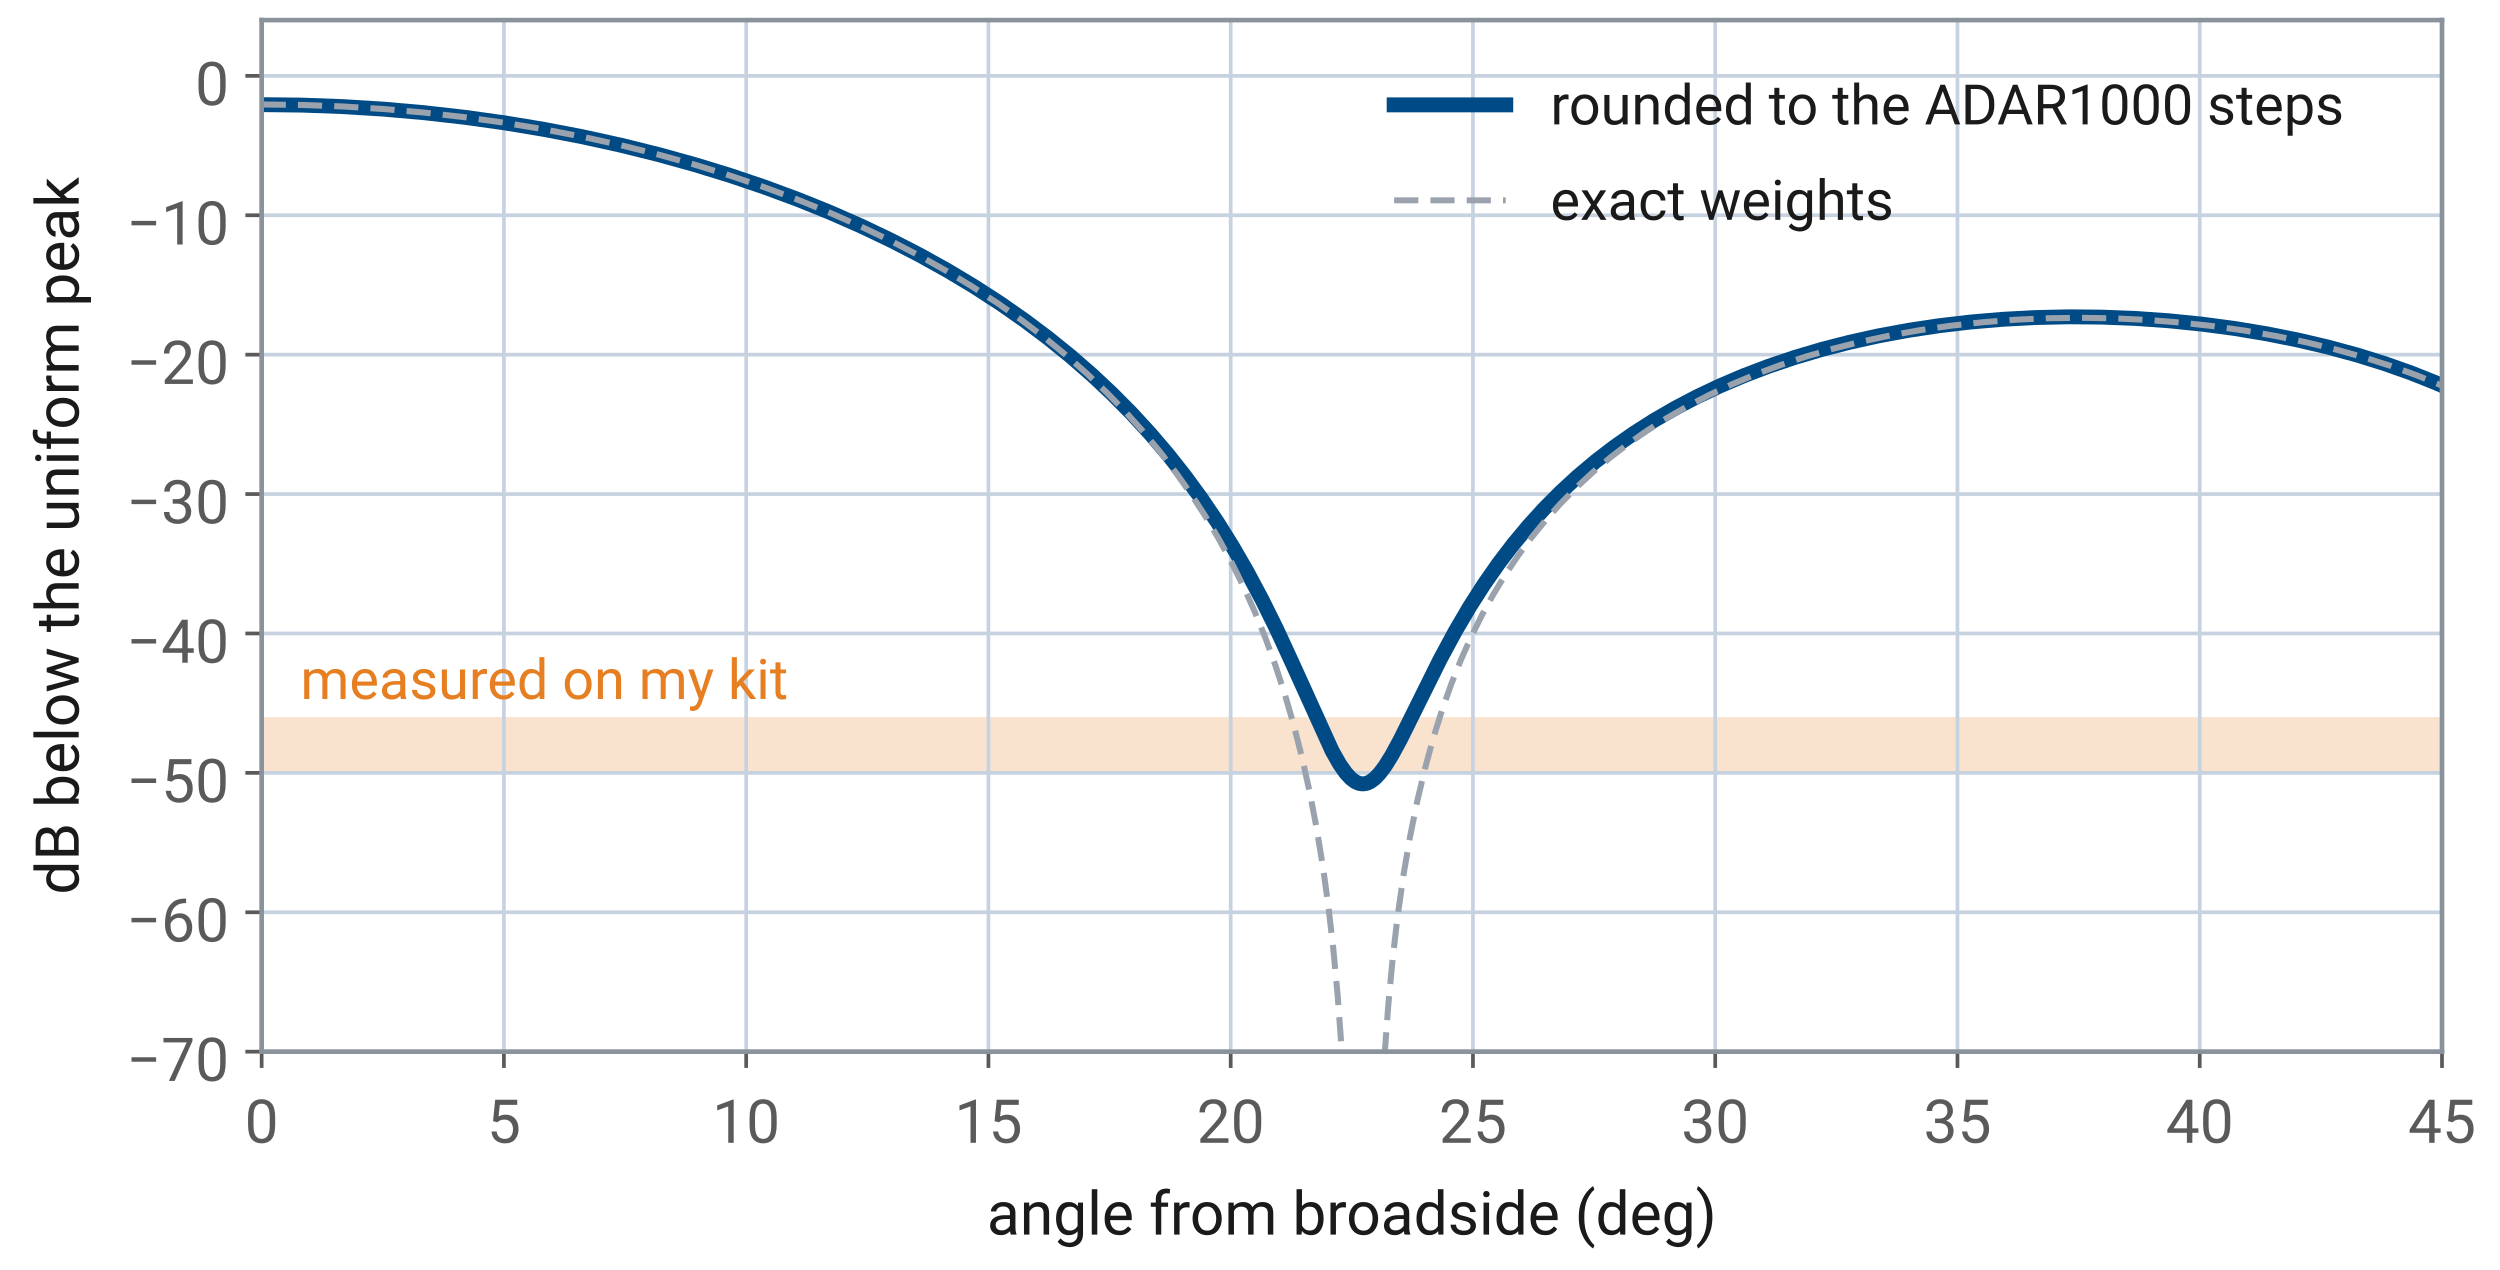
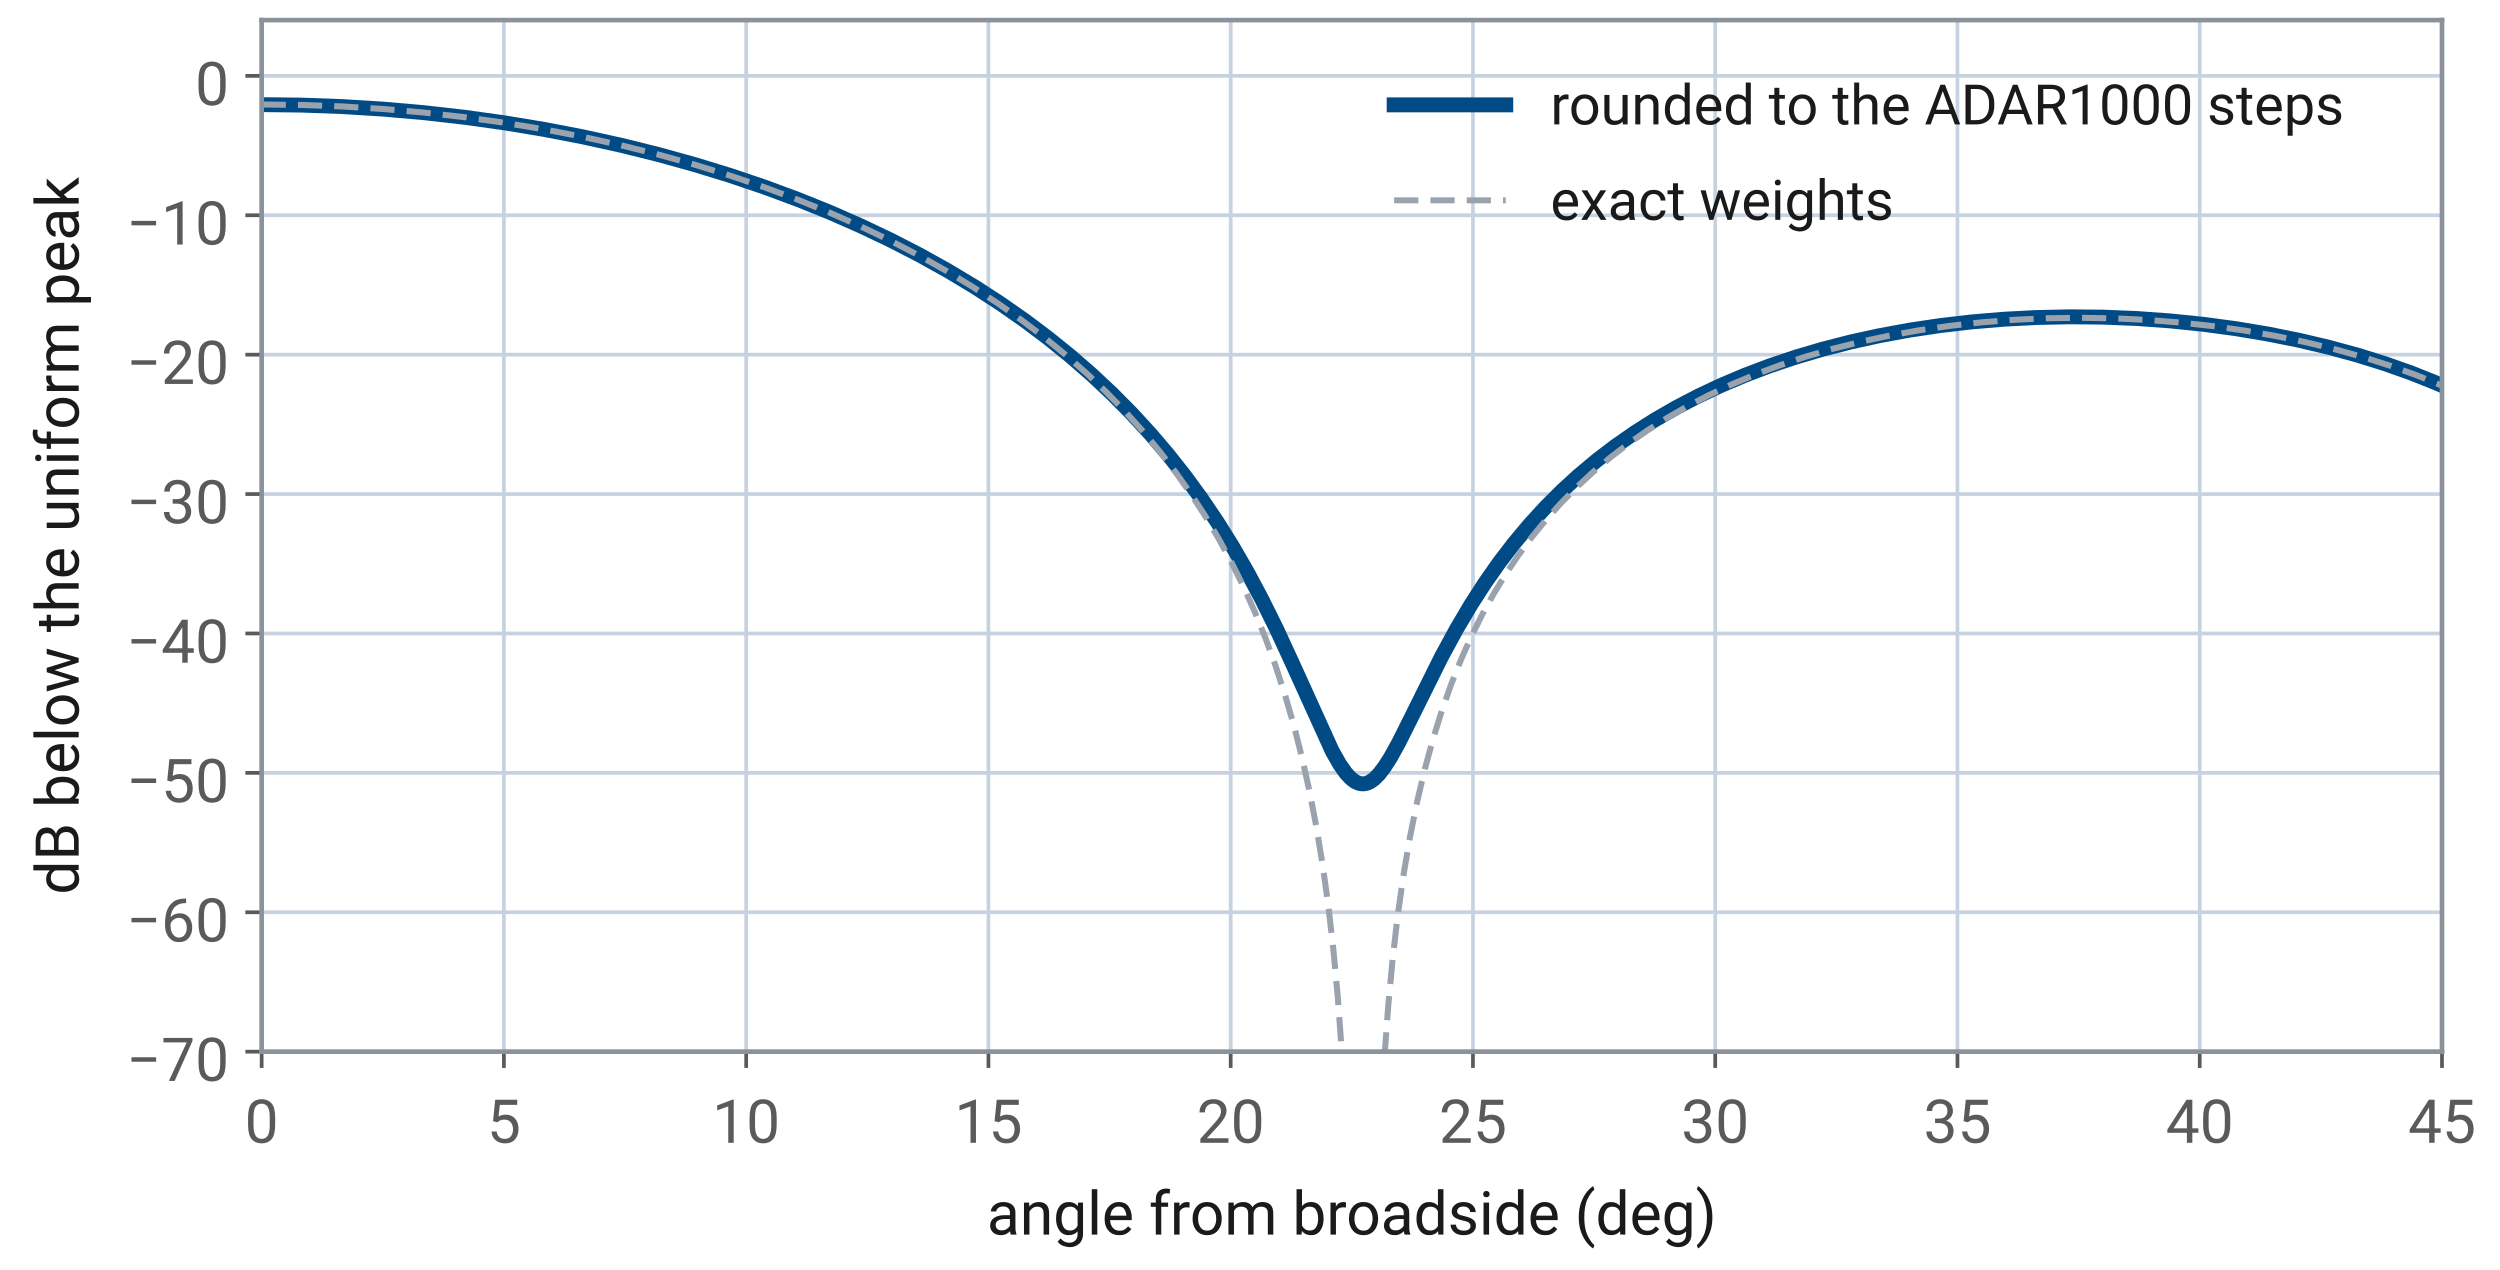
<svg xmlns="http://www.w3.org/2000/svg" xmlns:xlink="http://www.w3.org/1999/xlink" width="537.44pt" height="272.859pt" viewBox="0 0 537.44 272.859" version="1.1">
  <defs>
    <style type="text/css">*{stroke-linejoin: round; stroke-linecap: butt}</style>
  </defs>
  <g id="figure_1">
    <g id="patch_1">
      <path d="M 0 272.859  L 537.44 272.859  L 537.44 0  L 0 0  L 0 272.859  z " style="fill: none" />
    </g>
    <g id="axes_1">
      <g id="patch_2">
        <path d="M 56.249 226.08  L 524.969 226.08  L 524.969 4.32  L 56.249 4.32  L 56.249 226.08  z " style="fill: none" />
      </g>
-       <g id="patch_3">
-         <path d="M 56.249 166.145  L 524.969 166.145  L 524.969 154.158  L 56.249 154.158  z " clip-path="url(#p43e452ffc7)" style="fill: #e67e22; opacity: 0.22" />
-       </g>
      <g id="matplotlib.axis_1">
        <g id="xtick_1">
          <g id="line2d_1">
-             <path d="M 56.249 226.08  L 56.249 4.32  " clip-path="url(#p43e452ffc7)" style="fill: none; stroke: #c7d2e0; stroke-width: 0.8; stroke-linecap: square" />
+             <path d="M 56.249 226.08  L 56.249 4.32  " clip-path="url(#p7277dc45bd)" style="fill: none; stroke: #c7d2e0; stroke-width: 0.8; stroke-linecap: square" />
          </g>
          <g id="line2d_2">
            <defs>
-               <path id="ma0dfe54655" d="M 0 0  L 0 3.5  " style="stroke: #5a5a5a; stroke-width: 0.8" />
+               <path id="mde99ac6b9c" d="M 0 0  L 0 3.5  " style="stroke: #5a5a5a; stroke-width: 0.8" />
            </defs>
            <g>
-               <use xlink:href="#ma0dfe54655" x="56.249" y="226.08" style="fill: #5a5a5a; stroke: #5a5a5a; stroke-width: 0.8" />
+               <use xlink:href="#mde99ac6b9c" x="56.249" y="226.08" style="fill: #5a5a5a; stroke: #5a5a5a; stroke-width: 0.8" />
            </g>
          </g>
          <g id="text_1">
            <text style="font-size: 13px; font-family:'Source Sans Pro', 'Segoe UI', Roboto, Helvetica, Arial, sans-serif; text-anchor: middle; fill: #5a5a5a" x="56.249" y="245.674" transform="rotate(-0 56.24918 245.6738)">0</text>
          </g>
        </g>
        <g id="xtick_2">
          <g id="line2d_3">
-             <path d="M 108.329 226.08  L 108.329 4.32  " clip-path="url(#p43e452ffc7)" style="fill: none; stroke: #c7d2e0; stroke-width: 0.8; stroke-linecap: square" />
+             <path d="M 108.329 226.08  L 108.329 4.32  " clip-path="url(#p7277dc45bd)" style="fill: none; stroke: #c7d2e0; stroke-width: 0.8; stroke-linecap: square" />
          </g>
          <g id="line2d_4">
            <g>
-               <use xlink:href="#ma0dfe54655" x="108.329" y="226.08" style="fill: #5a5a5a; stroke: #5a5a5a; stroke-width: 0.8" />
+               <use xlink:href="#mde99ac6b9c" x="108.329" y="226.08" style="fill: #5a5a5a; stroke: #5a5a5a; stroke-width: 0.8" />
            </g>
          </g>
          <g id="text_2">
            <text style="font-size: 13px; font-family:'Source Sans Pro', 'Segoe UI', Roboto, Helvetica, Arial, sans-serif; text-anchor: middle; fill: #5a5a5a" x="108.329" y="245.674" transform="rotate(-0 108.3292 245.6738)">5</text>
          </g>
        </g>
        <g id="xtick_3">
          <g id="line2d_5">
-             <path d="M 160.409 226.08  L 160.409 4.32  " clip-path="url(#p43e452ffc7)" style="fill: none; stroke: #c7d2e0; stroke-width: 0.8; stroke-linecap: square" />
+             <path d="M 160.409 226.08  L 160.409 4.32  " clip-path="url(#p7277dc45bd)" style="fill: none; stroke: #c7d2e0; stroke-width: 0.8; stroke-linecap: square" />
          </g>
          <g id="line2d_6">
            <g>
-               <use xlink:href="#ma0dfe54655" x="160.409" y="226.08" style="fill: #5a5a5a; stroke: #5a5a5a; stroke-width: 0.8" />
+               <use xlink:href="#mde99ac6b9c" x="160.409" y="226.08" style="fill: #5a5a5a; stroke: #5a5a5a; stroke-width: 0.8" />
            </g>
          </g>
          <g id="text_3">
            <text style="font-size: 13px; font-family:'Source Sans Pro', 'Segoe UI', Roboto, Helvetica, Arial, sans-serif; text-anchor: middle; fill: #5a5a5a" x="160.409" y="245.674" transform="rotate(-0 160.4092 245.6738)">10</text>
          </g>
        </g>
        <g id="xtick_4">
          <g id="line2d_7">
-             <path d="M 212.489 226.08  L 212.489 4.32  " clip-path="url(#p43e452ffc7)" style="fill: none; stroke: #c7d2e0; stroke-width: 0.8; stroke-linecap: square" />
+             <path d="M 212.489 226.08  L 212.489 4.32  " clip-path="url(#p7277dc45bd)" style="fill: none; stroke: #c7d2e0; stroke-width: 0.8; stroke-linecap: square" />
          </g>
          <g id="line2d_8">
            <g>
-               <use xlink:href="#ma0dfe54655" x="212.489" y="226.08" style="fill: #5a5a5a; stroke: #5a5a5a; stroke-width: 0.8" />
+               <use xlink:href="#mde99ac6b9c" x="212.489" y="226.08" style="fill: #5a5a5a; stroke: #5a5a5a; stroke-width: 0.8" />
            </g>
          </g>
          <g id="text_4">
            <text style="font-size: 13px; font-family:'Source Sans Pro', 'Segoe UI', Roboto, Helvetica, Arial, sans-serif; text-anchor: middle; fill: #5a5a5a" x="212.489" y="245.674" transform="rotate(-0 212.4892 245.6738)">15</text>
          </g>
        </g>
        <g id="xtick_5">
          <g id="line2d_9">
-             <path d="M 264.569 226.08  L 264.569 4.32  " clip-path="url(#p43e452ffc7)" style="fill: none; stroke: #c7d2e0; stroke-width: 0.8; stroke-linecap: square" />
+             <path d="M 264.569 226.08  L 264.569 4.32  " clip-path="url(#p7277dc45bd)" style="fill: none; stroke: #c7d2e0; stroke-width: 0.8; stroke-linecap: square" />
          </g>
          <g id="line2d_10">
            <g>
-               <use xlink:href="#ma0dfe54655" x="264.569" y="226.08" style="fill: #5a5a5a; stroke: #5a5a5a; stroke-width: 0.8" />
+               <use xlink:href="#mde99ac6b9c" x="264.569" y="226.08" style="fill: #5a5a5a; stroke: #5a5a5a; stroke-width: 0.8" />
            </g>
          </g>
          <g id="text_5">
            <text style="font-size: 13px; font-family:'Source Sans Pro', 'Segoe UI', Roboto, Helvetica, Arial, sans-serif; text-anchor: middle; fill: #5a5a5a" x="264.569" y="245.674" transform="rotate(-0 264.5692 245.6738)">20</text>
          </g>
        </g>
        <g id="xtick_6">
          <g id="line2d_11">
-             <path d="M 316.649 226.08  L 316.649 4.32  " clip-path="url(#p43e452ffc7)" style="fill: none; stroke: #c7d2e0; stroke-width: 0.8; stroke-linecap: square" />
+             <path d="M 316.649 226.08  L 316.649 4.32  " clip-path="url(#p7277dc45bd)" style="fill: none; stroke: #c7d2e0; stroke-width: 0.8; stroke-linecap: square" />
          </g>
          <g id="line2d_12">
            <g>
-               <use xlink:href="#ma0dfe54655" x="316.649" y="226.08" style="fill: #5a5a5a; stroke: #5a5a5a; stroke-width: 0.8" />
+               <use xlink:href="#mde99ac6b9c" x="316.649" y="226.08" style="fill: #5a5a5a; stroke: #5a5a5a; stroke-width: 0.8" />
            </g>
          </g>
          <g id="text_6">
            <text style="font-size: 13px; font-family:'Source Sans Pro', 'Segoe UI', Roboto, Helvetica, Arial, sans-serif; text-anchor: middle; fill: #5a5a5a" x="316.649" y="245.674" transform="rotate(-0 316.6492 245.6738)">25</text>
          </g>
        </g>
        <g id="xtick_7">
          <g id="line2d_13">
-             <path d="M 368.729 226.08  L 368.729 4.32  " clip-path="url(#p43e452ffc7)" style="fill: none; stroke: #c7d2e0; stroke-width: 0.8; stroke-linecap: square" />
+             <path d="M 368.729 226.08  L 368.729 4.32  " clip-path="url(#p7277dc45bd)" style="fill: none; stroke: #c7d2e0; stroke-width: 0.8; stroke-linecap: square" />
          </g>
          <g id="line2d_14">
            <g>
-               <use xlink:href="#ma0dfe54655" x="368.729" y="226.08" style="fill: #5a5a5a; stroke: #5a5a5a; stroke-width: 0.8" />
+               <use xlink:href="#mde99ac6b9c" x="368.729" y="226.08" style="fill: #5a5a5a; stroke: #5a5a5a; stroke-width: 0.8" />
            </g>
          </g>
          <g id="text_7">
            <text style="font-size: 13px; font-family:'Source Sans Pro', 'Segoe UI', Roboto, Helvetica, Arial, sans-serif; text-anchor: middle; fill: #5a5a5a" x="368.729" y="245.674" transform="rotate(-0 368.7292 245.6738)">30</text>
          </g>
        </g>
        <g id="xtick_8">
          <g id="line2d_15">
-             <path d="M 420.809 226.08  L 420.809 4.32  " clip-path="url(#p43e452ffc7)" style="fill: none; stroke: #c7d2e0; stroke-width: 0.8; stroke-linecap: square" />
+             <path d="M 420.809 226.08  L 420.809 4.32  " clip-path="url(#p7277dc45bd)" style="fill: none; stroke: #c7d2e0; stroke-width: 0.8; stroke-linecap: square" />
          </g>
          <g id="line2d_16">
            <g>
-               <use xlink:href="#ma0dfe54655" x="420.809" y="226.08" style="fill: #5a5a5a; stroke: #5a5a5a; stroke-width: 0.8" />
+               <use xlink:href="#mde99ac6b9c" x="420.809" y="226.08" style="fill: #5a5a5a; stroke: #5a5a5a; stroke-width: 0.8" />
            </g>
          </g>
          <g id="text_8">
            <text style="font-size: 13px; font-family:'Source Sans Pro', 'Segoe UI', Roboto, Helvetica, Arial, sans-serif; text-anchor: middle; fill: #5a5a5a" x="420.809" y="245.674" transform="rotate(-0 420.8092 245.6738)">35</text>
          </g>
        </g>
        <g id="xtick_9">
          <g id="line2d_17">
-             <path d="M 472.889 226.08  L 472.889 4.32  " clip-path="url(#p43e452ffc7)" style="fill: none; stroke: #c7d2e0; stroke-width: 0.8; stroke-linecap: square" />
+             <path d="M 472.889 226.08  L 472.889 4.32  " clip-path="url(#p7277dc45bd)" style="fill: none; stroke: #c7d2e0; stroke-width: 0.8; stroke-linecap: square" />
          </g>
          <g id="line2d_18">
            <g>
-               <use xlink:href="#ma0dfe54655" x="472.889" y="226.08" style="fill: #5a5a5a; stroke: #5a5a5a; stroke-width: 0.8" />
+               <use xlink:href="#mde99ac6b9c" x="472.889" y="226.08" style="fill: #5a5a5a; stroke: #5a5a5a; stroke-width: 0.8" />
            </g>
          </g>
          <g id="text_9">
            <text style="font-size: 13px; font-family:'Source Sans Pro', 'Segoe UI', Roboto, Helvetica, Arial, sans-serif; text-anchor: middle; fill: #5a5a5a" x="472.889" y="245.674" transform="rotate(-0 472.8892 245.6738)">40</text>
          </g>
        </g>
        <g id="xtick_10">
          <g id="line2d_19">
-             <path d="M 524.969 226.08  L 524.969 4.32  " clip-path="url(#p43e452ffc7)" style="fill: none; stroke: #c7d2e0; stroke-width: 0.8; stroke-linecap: square" />
+             <path d="M 524.969 226.08  L 524.969 4.32  " clip-path="url(#p7277dc45bd)" style="fill: none; stroke: #c7d2e0; stroke-width: 0.8; stroke-linecap: square" />
          </g>
          <g id="line2d_20">
            <g>
-               <use xlink:href="#ma0dfe54655" x="524.969" y="226.08" style="fill: #5a5a5a; stroke: #5a5a5a; stroke-width: 0.8" />
+               <use xlink:href="#mde99ac6b9c" x="524.969" y="226.08" style="fill: #5a5a5a; stroke: #5a5a5a; stroke-width: 0.8" />
            </g>
          </g>
          <g id="text_10">
            <text style="font-size: 13px; font-family:'Source Sans Pro', 'Segoe UI', Roboto, Helvetica, Arial, sans-serif; text-anchor: middle; fill: #5a5a5a" x="524.969" y="245.674" transform="rotate(-0 524.9692 245.6738)">45</text>
          </g>
        </g>
        <g id="text_11">
          <text style="font-size: 13px; font-family:'Source Sans Pro', 'Segoe UI', Roboto, Helvetica, Arial, sans-serif; text-anchor: middle; fill: #1a1a1a" x="290.609" y="265.403" transform="rotate(-0 290.6092 265.4032)">angle from broadside (deg)</text>
        </g>
      </g>
      <g id="matplotlib.axis_2">
        <g id="ytick_1">
          <g id="line2d_21">
-             <path d="M 56.249 226.08  L 524.969 226.08  " clip-path="url(#p43e452ffc7)" style="fill: none; stroke: #c7d2e0; stroke-width: 0.8; stroke-linecap: square" />
+             <path d="M 56.249 226.08  L 524.969 226.08  " clip-path="url(#p7277dc45bd)" style="fill: none; stroke: #c7d2e0; stroke-width: 0.8; stroke-linecap: square" />
          </g>
          <g id="line2d_22">
            <defs>
-               <path id="mc9dbf3493e" d="M 0 0  L -3.5 0  " style="stroke: #5a5a5a; stroke-width: 0.8" />
+               <path id="mefc354d380" d="M 0 0  L -3.5 0  " style="stroke: #5a5a5a; stroke-width: 0.8" />
            </defs>
            <g>
-               <use xlink:href="#mc9dbf3493e" x="56.249" y="226.08" style="fill: #5a5a5a; stroke: #5a5a5a; stroke-width: 0.8" />
+               <use xlink:href="#mefc354d380" x="56.249" y="226.08" style="fill: #5a5a5a; stroke: #5a5a5a; stroke-width: 0.8" />
            </g>
          </g>
          <g id="text_12">
            <text style="font-size: 13px; font-family:'Source Sans Pro', 'Segoe UI', Roboto, Helvetica, Arial, sans-serif; text-anchor: end; fill: #5a5a5a" x="49.249" y="232.377" transform="rotate(-0 49.24918 232.3769)">−70</text>
          </g>
        </g>
        <g id="ytick_2">
          <g id="line2d_23">
-             <path d="M 56.249 196.112  L 524.969 196.112  " clip-path="url(#p43e452ffc7)" style="fill: none; stroke: #c7d2e0; stroke-width: 0.8; stroke-linecap: square" />
+             <path d="M 56.249 196.112  L 524.969 196.112  " clip-path="url(#p7277dc45bd)" style="fill: none; stroke: #c7d2e0; stroke-width: 0.8; stroke-linecap: square" />
          </g>
          <g id="line2d_24">
            <g>
-               <use xlink:href="#mc9dbf3493e" x="56.249" y="196.112" style="fill: #5a5a5a; stroke: #5a5a5a; stroke-width: 0.8" />
+               <use xlink:href="#mefc354d380" x="56.249" y="196.112" style="fill: #5a5a5a; stroke: #5a5a5a; stroke-width: 0.8" />
            </g>
          </g>
          <g id="text_13">
            <text style="font-size: 13px; font-family:'Source Sans Pro', 'Segoe UI', Roboto, Helvetica, Arial, sans-serif; text-anchor: end; fill: #5a5a5a" x="49.249" y="202.409" transform="rotate(-0 49.24918 202.4093)">−60</text>
          </g>
        </g>
        <g id="ytick_3">
          <g id="line2d_25">
-             <path d="M 56.249 166.145  L 524.969 166.145  " clip-path="url(#p43e452ffc7)" style="fill: none; stroke: #c7d2e0; stroke-width: 0.8; stroke-linecap: square" />
+             <path d="M 56.249 166.145  L 524.969 166.145  " clip-path="url(#p7277dc45bd)" style="fill: none; stroke: #c7d2e0; stroke-width: 0.8; stroke-linecap: square" />
          </g>
          <g id="line2d_26">
            <g>
-               <use xlink:href="#mc9dbf3493e" x="56.249" y="166.145" style="fill: #5a5a5a; stroke: #5a5a5a; stroke-width: 0.8" />
+               <use xlink:href="#mefc354d380" x="56.249" y="166.145" style="fill: #5a5a5a; stroke: #5a5a5a; stroke-width: 0.8" />
            </g>
          </g>
          <g id="text_14">
            <text style="font-size: 13px; font-family:'Source Sans Pro', 'Segoe UI', Roboto, Helvetica, Arial, sans-serif; text-anchor: end; fill: #5a5a5a" x="49.249" y="172.442" transform="rotate(-0 49.24918 172.4417)">−50</text>
          </g>
        </g>
        <g id="ytick_4">
          <g id="line2d_27">
-             <path d="M 56.249 136.177  L 524.969 136.177  " clip-path="url(#p43e452ffc7)" style="fill: none; stroke: #c7d2e0; stroke-width: 0.8; stroke-linecap: square" />
+             <path d="M 56.249 136.177  L 524.969 136.177  " clip-path="url(#p7277dc45bd)" style="fill: none; stroke: #c7d2e0; stroke-width: 0.8; stroke-linecap: square" />
          </g>
          <g id="line2d_28">
            <g>
-               <use xlink:href="#mc9dbf3493e" x="56.249" y="136.177" style="fill: #5a5a5a; stroke: #5a5a5a; stroke-width: 0.8" />
+               <use xlink:href="#mefc354d380" x="56.249" y="136.177" style="fill: #5a5a5a; stroke: #5a5a5a; stroke-width: 0.8" />
            </g>
          </g>
          <g id="text_15">
            <text style="font-size: 13px; font-family:'Source Sans Pro', 'Segoe UI', Roboto, Helvetica, Arial, sans-serif; text-anchor: end; fill: #5a5a5a" x="49.249" y="142.474" transform="rotate(-0 49.24918 142.4742)">−40</text>
          </g>
        </g>
        <g id="ytick_5">
          <g id="line2d_29">
-             <path d="M 56.249 106.21  L 524.969 106.21  " clip-path="url(#p43e452ffc7)" style="fill: none; stroke: #c7d2e0; stroke-width: 0.8; stroke-linecap: square" />
+             <path d="M 56.249 106.21  L 524.969 106.21  " clip-path="url(#p7277dc45bd)" style="fill: none; stroke: #c7d2e0; stroke-width: 0.8; stroke-linecap: square" />
          </g>
          <g id="line2d_30">
            <g>
-               <use xlink:href="#mc9dbf3493e" x="56.249" y="106.21" style="fill: #5a5a5a; stroke: #5a5a5a; stroke-width: 0.8" />
+               <use xlink:href="#mefc354d380" x="56.249" y="106.21" style="fill: #5a5a5a; stroke: #5a5a5a; stroke-width: 0.8" />
            </g>
          </g>
          <g id="text_16">
            <text style="font-size: 13px; font-family:'Source Sans Pro', 'Segoe UI', Roboto, Helvetica, Arial, sans-serif; text-anchor: end; fill: #5a5a5a" x="49.249" y="112.507" transform="rotate(-0 49.24918 112.5066)">−30</text>
          </g>
        </g>
        <g id="ytick_6">
          <g id="line2d_31">
-             <path d="M 56.249 76.242  L 524.969 76.242  " clip-path="url(#p43e452ffc7)" style="fill: none; stroke: #c7d2e0; stroke-width: 0.8; stroke-linecap: square" />
+             <path d="M 56.249 76.242  L 524.969 76.242  " clip-path="url(#p7277dc45bd)" style="fill: none; stroke: #c7d2e0; stroke-width: 0.8; stroke-linecap: square" />
          </g>
          <g id="line2d_32">
            <g>
-               <use xlink:href="#mc9dbf3493e" x="56.249" y="76.242" style="fill: #5a5a5a; stroke: #5a5a5a; stroke-width: 0.8" />
+               <use xlink:href="#mefc354d380" x="56.249" y="76.242" style="fill: #5a5a5a; stroke: #5a5a5a; stroke-width: 0.8" />
            </g>
          </g>
          <g id="text_17">
            <text style="font-size: 13px; font-family:'Source Sans Pro', 'Segoe UI', Roboto, Helvetica, Arial, sans-serif; text-anchor: end; fill: #5a5a5a" x="49.249" y="82.539" transform="rotate(-0 49.24918 82.53904)">−20</text>
          </g>
        </g>
        <g id="ytick_7">
          <g id="line2d_33">
-             <path d="M 56.249 46.275  L 524.969 46.275  " clip-path="url(#p43e452ffc7)" style="fill: none; stroke: #c7d2e0; stroke-width: 0.8; stroke-linecap: square" />
+             <path d="M 56.249 46.275  L 524.969 46.275  " clip-path="url(#p7277dc45bd)" style="fill: none; stroke: #c7d2e0; stroke-width: 0.8; stroke-linecap: square" />
          </g>
          <g id="line2d_34">
            <g>
-               <use xlink:href="#mc9dbf3493e" x="56.249" y="46.275" style="fill: #5a5a5a; stroke: #5a5a5a; stroke-width: 0.8" />
+               <use xlink:href="#mefc354d380" x="56.249" y="46.275" style="fill: #5a5a5a; stroke: #5a5a5a; stroke-width: 0.8" />
            </g>
          </g>
          <g id="text_18">
            <text style="font-size: 13px; font-family:'Source Sans Pro', 'Segoe UI', Roboto, Helvetica, Arial, sans-serif; text-anchor: end; fill: #5a5a5a" x="49.249" y="52.571" transform="rotate(-0 49.24918 52.57147)">−10</text>
          </g>
        </g>
        <g id="ytick_8">
          <g id="line2d_35">
-             <path d="M 56.249 16.307  L 524.969 16.307  " clip-path="url(#p43e452ffc7)" style="fill: none; stroke: #c7d2e0; stroke-width: 0.8; stroke-linecap: square" />
+             <path d="M 56.249 16.307  L 524.969 16.307  " clip-path="url(#p7277dc45bd)" style="fill: none; stroke: #c7d2e0; stroke-width: 0.8; stroke-linecap: square" />
          </g>
          <g id="line2d_36">
            <g>
-               <use xlink:href="#mc9dbf3493e" x="56.249" y="16.307" style="fill: #5a5a5a; stroke: #5a5a5a; stroke-width: 0.8" />
+               <use xlink:href="#mefc354d380" x="56.249" y="16.307" style="fill: #5a5a5a; stroke: #5a5a5a; stroke-width: 0.8" />
            </g>
          </g>
          <g id="text_19">
            <text style="font-size: 13px; font-family:'Source Sans Pro', 'Segoe UI', Roboto, Helvetica, Arial, sans-serif; text-anchor: end; fill: #5a5a5a" x="49.249" y="22.604" transform="rotate(-0 49.24918 22.6039)">0</text>
          </g>
        </g>
        <g id="text_20">
          <text style="font-size: 13px; font-family:'Source Sans Pro', 'Segoe UI', Roboto, Helvetica, Arial, sans-serif; text-anchor: middle; fill: #1a1a1a" x="16.914" y="115.2" transform="rotate(-90 16.91375 115.2)">dB below the uniform peak</text>
        </g>
      </g>
      <g id="line2d_37">
-         <path d="M 56.249 22.496  L 64.921 22.596  L 73.709 22.92  L 82.498 23.467  L 91.286 24.239  L 99.957 25.224  L 108.511 26.417  L 116.948 27.815  L 125.268 29.416  L 133.471 31.219  L 141.556 33.225  L 149.407 35.402  L 157.024 37.742  L 164.406 40.239  L 171.554 42.886  L 178.468 45.68  L 185.147 48.614  L 191.592 51.683  L 197.803 54.884  L 203.779 58.211  L 209.521 61.661  L 215.028 65.228  L 220.301 68.908  L 225.34 72.696  L 230.144 76.583  L 234.714 80.564  L 239.05 84.628  L 243.268 88.887  L 247.253 93.222  L 251.12 97.762  L 254.752 102.365  L 258.267 107.175  L 261.666 112.202  L 264.947 117.454  L 268.111 122.931  L 271.274 128.854  L 274.438 135.244  L 277.954 142.865  L 286.391 161.464  L 288.031 164.345  L 289.32 166.176  L 290.375 167.32  L 291.312 168.032  L 292.133 168.401  L 292.953 168.526  L 293.773 168.406  L 294.593 168.045  L 295.531 167.356  L 296.585 166.26  L 297.757 164.698  L 299.163 162.445  L 301.038 158.992  L 304.085 152.842  L 309.592 141.746  L 312.873 135.67  L 315.92 130.478  L 318.967 125.71  L 322.131 121.175  L 325.294 117.024  L 328.575 113.082  L 331.974 109.344  L 335.489 105.804  L 339.122 102.456  L 342.989 99.198  L 346.973 96.134  L 351.191 93.177  L 355.527 90.411  L 360.097 87.763  L 364.784 85.303  L 369.706 82.97  L 374.862 80.774  L 380.252 78.723  L 385.877 76.826  L 391.618 75.124  L 397.595 73.582  L 403.805 72.21  L 410.25 71.017  L 416.812 70.027  L 423.608 69.229  L 430.522 68.641  L 437.553 68.266  L 444.701 68.108  L 451.849 68.171  L 459.114 68.458  L 466.262 68.961  L 473.41 69.687  L 480.441 70.624  L 487.354 71.772  L 494.034 73.107  L 500.479 74.622  L 506.689 76.312  L 512.548 78.134  L 518.173 80.118  L 523.446 82.214  L 524.969 82.867  L 524.969 82.867  " clip-path="url(#p43e452ffc7)" style="fill: none; stroke: #004a85; stroke-width: 3.2; stroke-linecap: square" />
+         <path d="M 56.249 22.496  L 64.921 22.596  L 73.709 22.92  L 82.498 23.467  L 91.286 24.239  L 99.957 25.224  L 108.511 26.417  L 116.948 27.815  L 125.268 29.416  L 133.471 31.219  L 141.556 33.225  L 149.407 35.402  L 157.024 37.742  L 164.406 40.239  L 171.554 42.886  L 178.468 45.68  L 185.147 48.614  L 191.592 51.683  L 197.803 54.884  L 203.779 58.211  L 209.521 61.661  L 215.028 65.228  L 220.301 68.908  L 225.34 72.696  L 230.144 76.583  L 234.714 80.564  L 239.05 84.628  L 243.268 88.887  L 247.253 93.222  L 251.12 97.762  L 254.752 102.365  L 258.267 107.175  L 261.666 112.202  L 264.947 117.454  L 268.111 122.931  L 271.274 128.854  L 274.438 135.244  L 277.954 142.865  L 286.409 161.5  L 288.012 164.315  L 289.297 166.146  L 290.38 167.324  L 291.325 168.039  L 292.175 168.414  L 292.969 168.526  L 293.751 168.412  L 294.561 168.064  L 295.44 167.435  L 296.43 166.441  L 297.581 164.954  L 298.973 162.77  L 300.772 159.505  L 303.499 154.048  L 309.827 141.296  L 313.108 135.255  L 316.154 130.096  L 319.201 125.36  L 322.365 120.855  L 325.529 116.731  L 328.81 112.813  L 332.208 109.098  L 335.723 105.579  L 339.356 102.25  L 343.223 99.01  L 347.207 95.962  L 351.426 93.021  L 355.761 90.269  L 360.331 87.634  L 365.018 85.186  L 369.94 82.865  L 375.096 80.68  L 380.486 78.639  L 386.111 76.752  L 391.853 75.059  L 397.829 73.526  L 404.039 72.163  L 410.484 70.978  L 417.046 69.996  L 423.843 69.205  L 430.756 68.625  L 437.787 68.258  L 444.935 68.107  L 452.083 68.176  L 459.348 68.471  L 466.496 68.981  L 473.644 69.714  L 480.675 70.659  L 487.472 71.794  L 494.151 73.133  L 500.596 74.652  L 506.806 76.346  L 512.665 78.173  L 518.173 80.118  L 523.446 82.214  L 524.969 82.867  L 524.969 82.867  " clip-path="url(#p7277dc45bd)" style="fill: none; stroke: #004a85; stroke-width: 3.2; stroke-linecap: square" />
      </g>
      <g id="line2d_38">
-         <path d="M 56.249 22.459  L 64.921 22.561  L 73.709 22.888  L 82.498 23.438  L 91.169 24.202  L 99.84 25.188  L 108.394 26.383  L 116.831 27.783  L 125.151 29.387  L 133.354 31.194  L 141.322 33.174  L 149.173 35.354  L 156.79 37.7  L 164.172 40.204  L 171.32 42.862  L 178.234 45.669  L 184.913 48.619  L 191.358 51.71  L 197.568 54.937  L 203.427 58.229  L 209.052 61.639  L 214.442 65.165  L 219.598 68.801  L 224.52 72.543  L 229.207 76.385  L 233.66 80.322  L 237.878 84.345  L 241.862 88.446  L 245.729 92.748  L 249.362 97.126  L 252.76 101.565  L 256.041 106.221  L 259.088 110.926  L 262.017 115.863  L 264.712 120.832  L 267.29 126.045  L 269.751 131.529  L 272.095 137.318  L 274.204 143.113  L 276.196 149.223  L 278.071 155.688  L 279.829 162.558  L 281.469 169.898  L 282.992 177.792  L 284.399 186.357  L 285.57 194.83  L 286.625 203.983  L 287.562 213.979  L 288.383 225.08  L 289.086 237.75  L 289.672 252.955  L 290.023 266.854  L 290.149 273.859  M 291.182 273.859  L 291.429 266.015  L 291.898 257.508  L 292.367 253.143  L 292.718 251.562  L 292.953 251.159  L 293.07 251.14  L 293.304 251.468  L 293.539 252.299  L 293.89 254.605  L 294.242 258.526  L 294.593 264.9  L 294.889 273.859  M 295.947 273.859  L 296.351 255.729  L 296.937 239.944  L 297.64 227.066  L 298.46 215.93  L 299.398 205.998  L 300.452 196.978  L 301.741 187.939  L 303.147 179.747  L 304.671 172.24  L 306.311 165.304  L 308.069 158.857  L 309.944 152.837  L 311.936 147.195  L 314.045 141.89  L 316.272 136.891  L 318.615 132.17  L 321.076 127.705  L 323.654 123.476  L 326.349 119.466  L 329.279 115.511  L 332.325 111.775  L 335.489 108.243  L 338.887 104.789  L 342.403 101.536  L 346.152 98.376  L 350.019 95.41  L 354.121 92.55  L 358.339 89.877  L 362.792 87.318  L 367.479 84.883  L 372.401 82.581  L 377.557 80.422  L 382.83 78.453  L 388.337 76.631  L 394.079 74.965  L 400.055 73.463  L 406.266 72.132  L 412.711 70.983  L 419.273 70.038  L 426.069 69.287  L 432.983 68.748  L 440.014 68.423  L 447.162 68.317  L 454.31 68.433  L 461.458 68.769  L 468.606 69.326  L 475.636 70.095  L 482.55 71.071  L 489.346 72.253  L 495.909 73.618  L 502.236 75.157  L 508.33 76.867  L 514.071 78.705  L 519.579 80.699  L 524.735 82.8  L 524.969 82.901  L 524.969 82.901  " clip-path="url(#p43e452ffc7)" style="fill: none; stroke-dasharray: 5.2,2.6; stroke-dashoffset: 0; stroke: #9aa3ad; stroke-width: 1.3" />
+         <path d="M 56.249 22.459  L 64.921 22.561  L 73.709 22.888  L 82.498 23.438  L 91.169 24.202  L 99.84 25.188  L 108.394 26.383  L 116.831 27.783  L 125.151 29.387  L 133.354 31.194  L 141.322 33.174  L 149.173 35.354  L 156.79 37.7  L 164.172 40.204  L 171.32 42.862  L 178.234 45.669  L 184.913 48.619  L 191.358 51.71  L 197.568 54.937  L 203.427 58.229  L 209.052 61.639  L 214.442 65.165  L 219.598 68.801  L 224.52 72.543  L 229.207 76.385  L 233.66 80.322  L 237.878 84.345  L 241.862 88.446  L 245.729 92.748  L 249.362 97.126  L 252.76 101.565  L 256.041 106.221  L 259.088 110.926  L 262.017 115.863  L 264.712 120.832  L 267.29 126.045  L 269.751 131.529  L 272.095 137.318  L 274.204 143.113  L 276.196 149.223  L 278.071 155.688  L 279.829 162.558  L 281.5 170.048  L 282.984 177.742  L 284.337 185.947  L 285.56 194.744  L 286.65 204.224  L 287.606 214.505  L 288.426 225.754  L 289.108 238.23  L 289.653 252.354  L 290.065 269.006  L 290.151 273.859  M 291.18 273.859  L 291.572 262.801  L 292.009 256.191  L 292.436 252.732  L 292.791 251.383  L 293.032 251.133  L 293.19 251.248  L 293.398 251.736  L 293.678 253.048  L 294.019 255.828  L 294.389 260.822  L 294.745 268.873  L 294.893 273.859  M 295.944 273.859  L 296.362 255.358  L 296.917 240.378  L 297.612 227.507  L 298.447 216.085  L 299.419 205.796  L 300.524 196.425  L 301.741 187.939  L 303.147 179.747  L 304.671 172.24  L 306.311 165.304  L 308.069 158.857  L 309.944 152.837  L 311.936 147.195  L 314.045 141.89  L 316.272 136.891  L 318.615 132.17  L 321.076 127.705  L 323.654 123.476  L 326.349 119.466  L 329.279 115.511  L 332.325 111.775  L 335.489 108.243  L 338.887 104.789  L 342.403 101.536  L 346.152 98.376  L 350.019 95.41  L 354.121 92.55  L 358.339 89.877  L 362.792 87.318  L 367.479 84.883  L 372.401 82.581  L 377.557 80.422  L 382.83 78.453  L 388.337 76.631  L 394.079 74.965  L 400.055 73.463  L 406.266 72.132  L 412.711 70.983  L 419.273 70.038  L 426.069 69.287  L 432.983 68.748  L 440.014 68.423  L 447.162 68.317  L 454.31 68.433  L 461.458 68.769  L 468.606 69.326  L 475.636 70.095  L 482.55 71.071  L 489.346 72.253  L 495.909 73.618  L 502.236 75.157  L 508.33 76.867  L 514.071 78.705  L 519.579 80.699  L 524.735 82.8  L 524.969 82.901  L 524.969 82.901  " clip-path="url(#p7277dc45bd)" style="fill: none; stroke-dasharray: 5.2,2.6; stroke-dashoffset: 0; stroke: #9aa3ad; stroke-width: 1.3" />
+       </g>
+       <g id="patch_3">
+         <path d="M 56.249 226.08  L 56.249 4.32  " style="fill: none; stroke: #8a929c; stroke-linejoin: miter; stroke-linecap: square" />
      </g>
      <g id="patch_4">
-         <path d="M 56.249 226.08  L 56.249 4.32  " style="fill: none; stroke: #8a929c; stroke-linejoin: miter; stroke-linecap: square" />
+         <path d="M 524.969 226.08  L 524.969 4.32  " style="fill: none; stroke: #8a929c; stroke-linejoin: miter; stroke-linecap: square" />
      </g>
      <g id="patch_5">
-         <path d="M 524.969 226.08  L 524.969 4.32  " style="fill: none; stroke: #8a929c; stroke-linejoin: miter; stroke-linecap: square" />
+         <path d="M 56.249 226.08  L 524.969 226.08  " style="fill: none; stroke: #8a929c; stroke-linejoin: miter; stroke-linecap: square" />
      </g>
      <g id="patch_6">
-         <path d="M 56.249 226.08  L 524.969 226.08  " style="fill: none; stroke: #8a929c; stroke-linejoin: miter; stroke-linecap: square" />
-       </g>
-       <g id="patch_7">
        <path d="M 56.249 4.32  L 524.969 4.32  " style="fill: none; stroke: #8a929c; stroke-linejoin: miter; stroke-linecap: square" />
-       </g>
-       <g id="text_21">
-         <text style="font-size: 12px; font-family:'Source Sans Pro', 'Segoe UI', Roboto, Helvetica, Arial, sans-serif; text-anchor: start; fill: #e67e22" x="64.582" y="150.262" transform="rotate(-0 64.58198 150.2621)">measured on my kit</text>
      </g>
      <g id="legend_1">
        <g id="line2d_39">
          <path d="M 299.707 22.545  L 311.707 22.545  L 323.707 22.545  " style="fill: none; stroke: #004a85; stroke-width: 3.2; stroke-linecap: square" />
        </g>
-         <g id="text_22">
+         <g id="text_21">
          <text style="font-size: 12px; font-family:'Source Sans Pro', 'Segoe UI', Roboto, Helvetica, Arial, sans-serif; text-anchor: start; fill: #1a1a1a" x="333.307" y="26.745" transform="rotate(-0 333.3067 26.745)">rounded to the ADAR1000 steps</text>
        </g>
        <g id="line2d_40">
          <path d="M 299.707 43.065  L 311.707 43.065  L 323.707 43.065  " style="fill: none; stroke-dasharray: 5.2,2.6; stroke-dashoffset: 0; stroke: #9aa3ad; stroke-width: 1.3" />
        </g>
-         <g id="text_23">
+         <g id="text_22">
          <text style="font-size: 12px; font-family:'Source Sans Pro', 'Segoe UI', Roboto, Helvetica, Arial, sans-serif; text-anchor: start; fill: #1a1a1a" x="333.307" y="47.265" transform="rotate(-0 333.3067 47.26453)">exact weights</text>
        </g>
      </g>
    </g>
  </g>
  <defs>
-     <clipPath id="p43e452ffc7">
+     <clipPath id="p7277dc45bd">
      <rect x="56.249" y="4.32" width="468.72" height="221.76" />
    </clipPath>
  </defs>
</svg>
